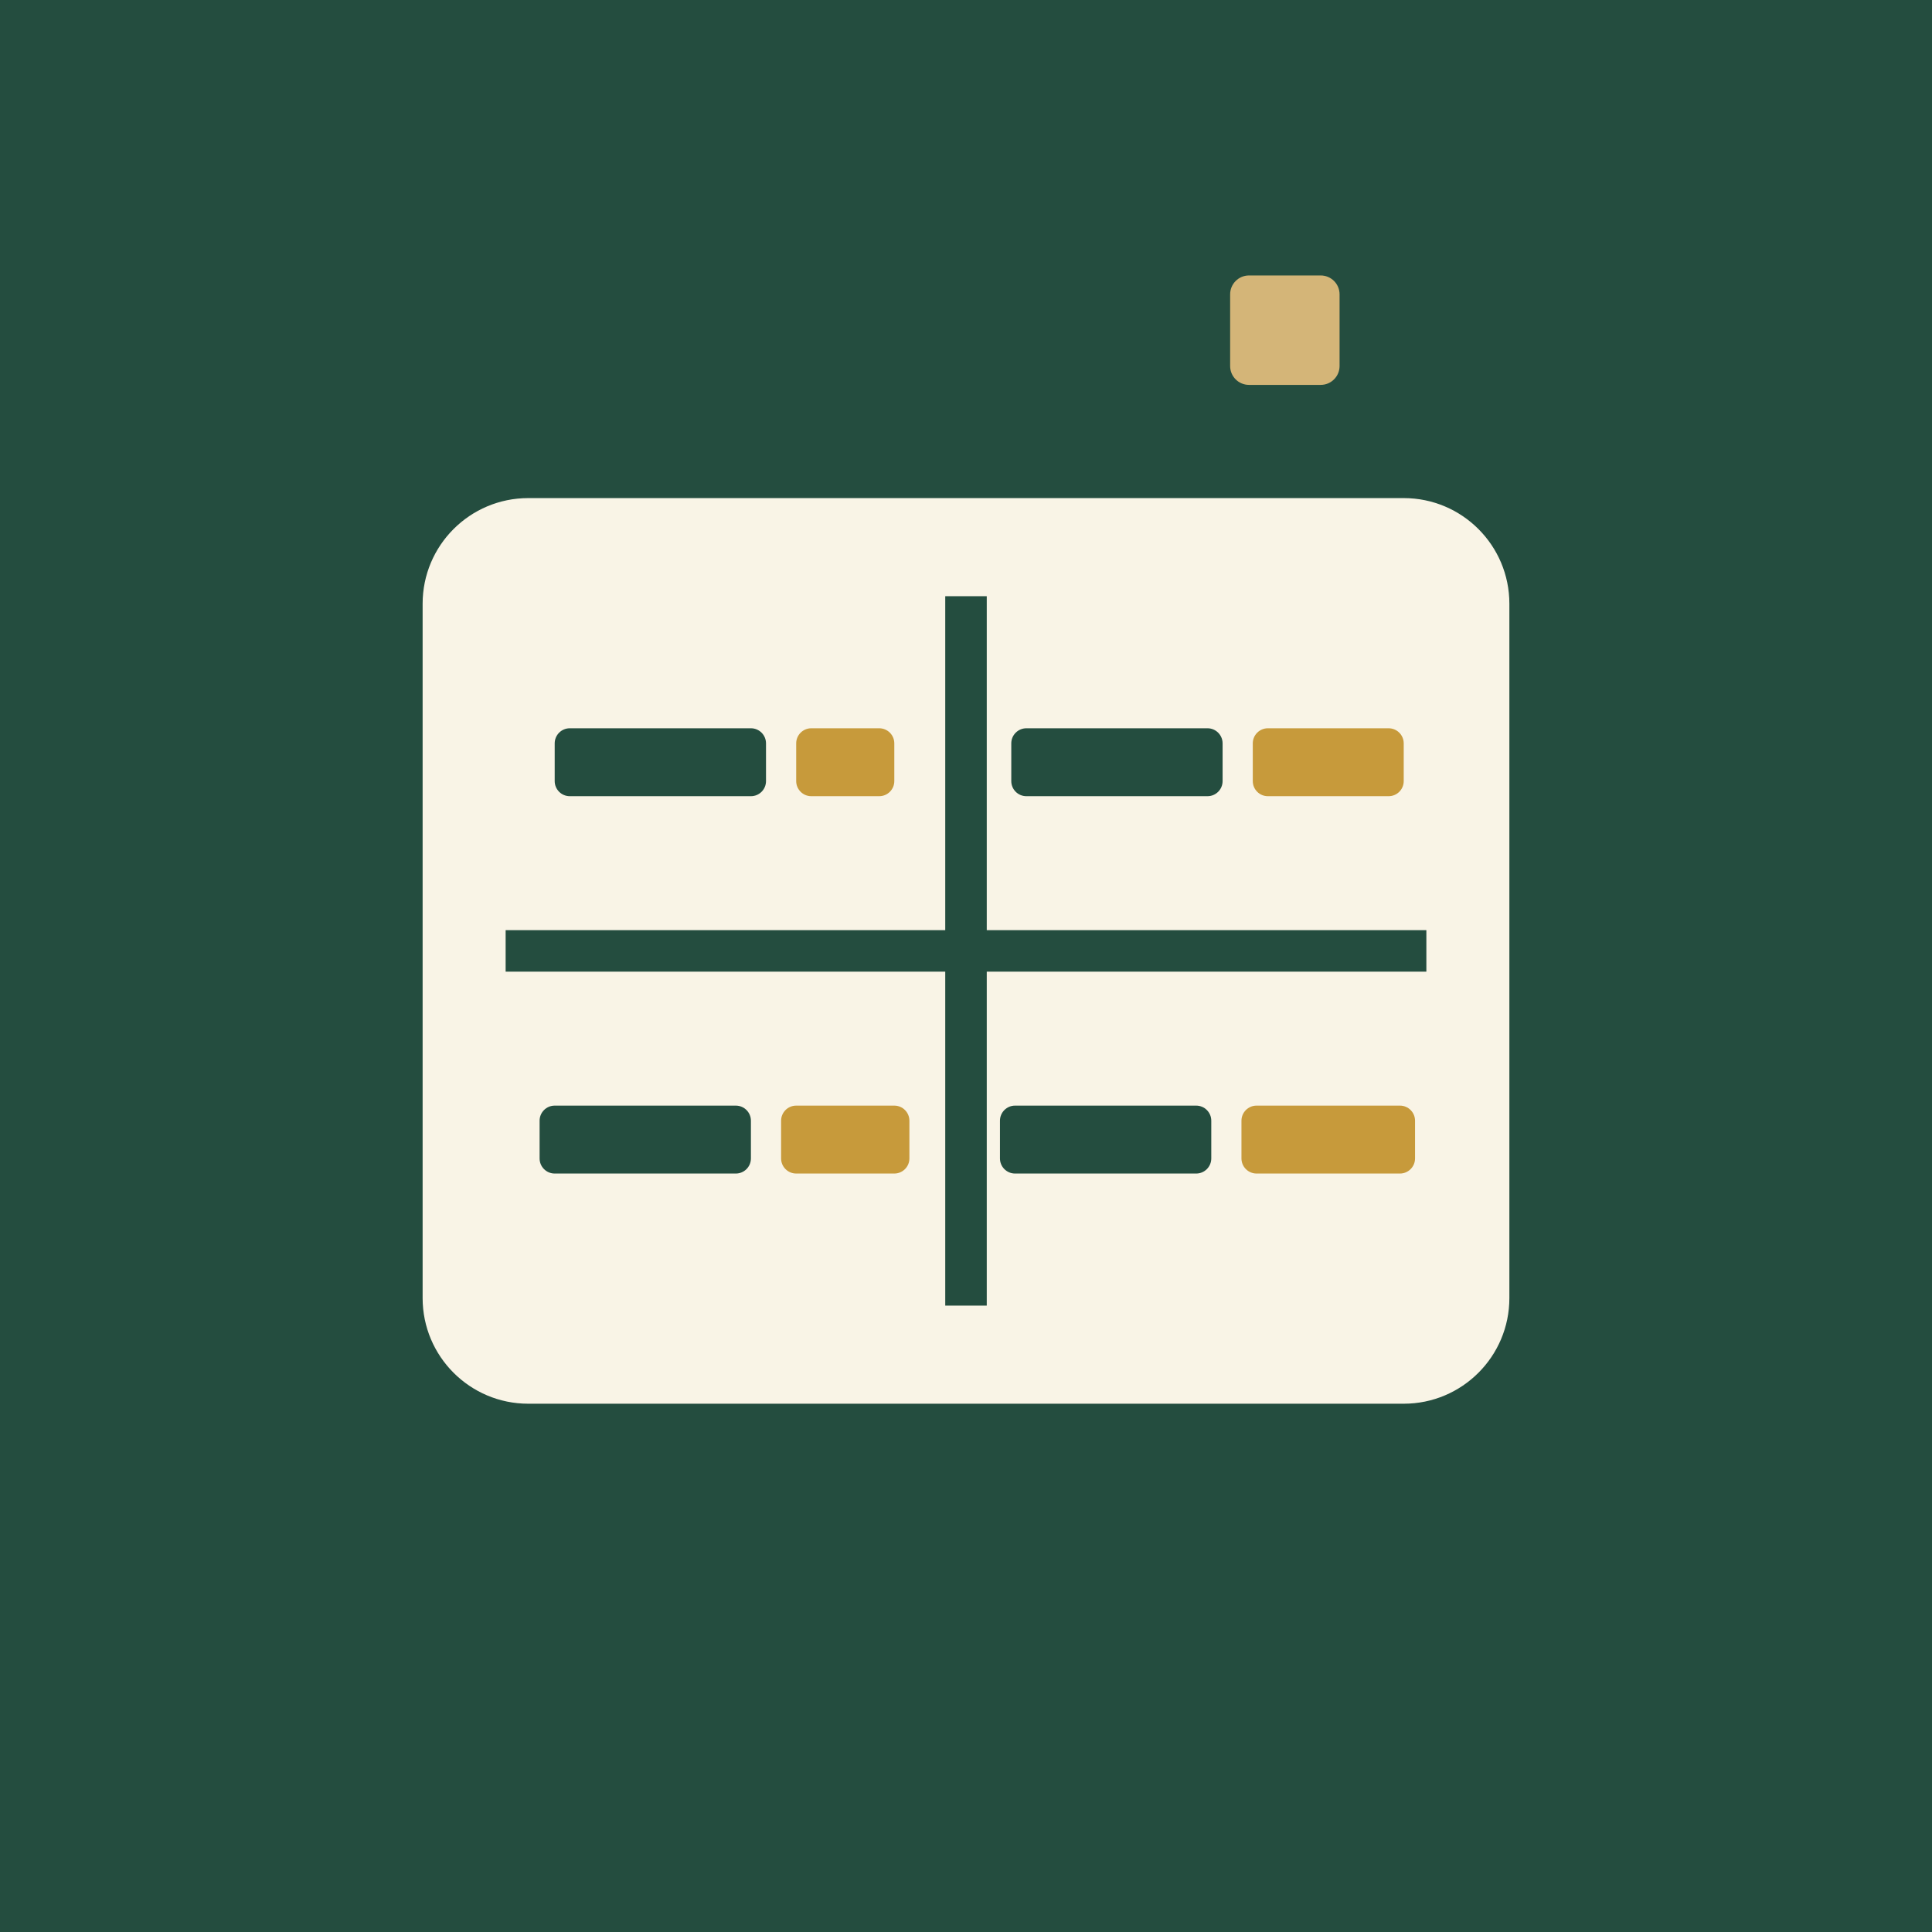
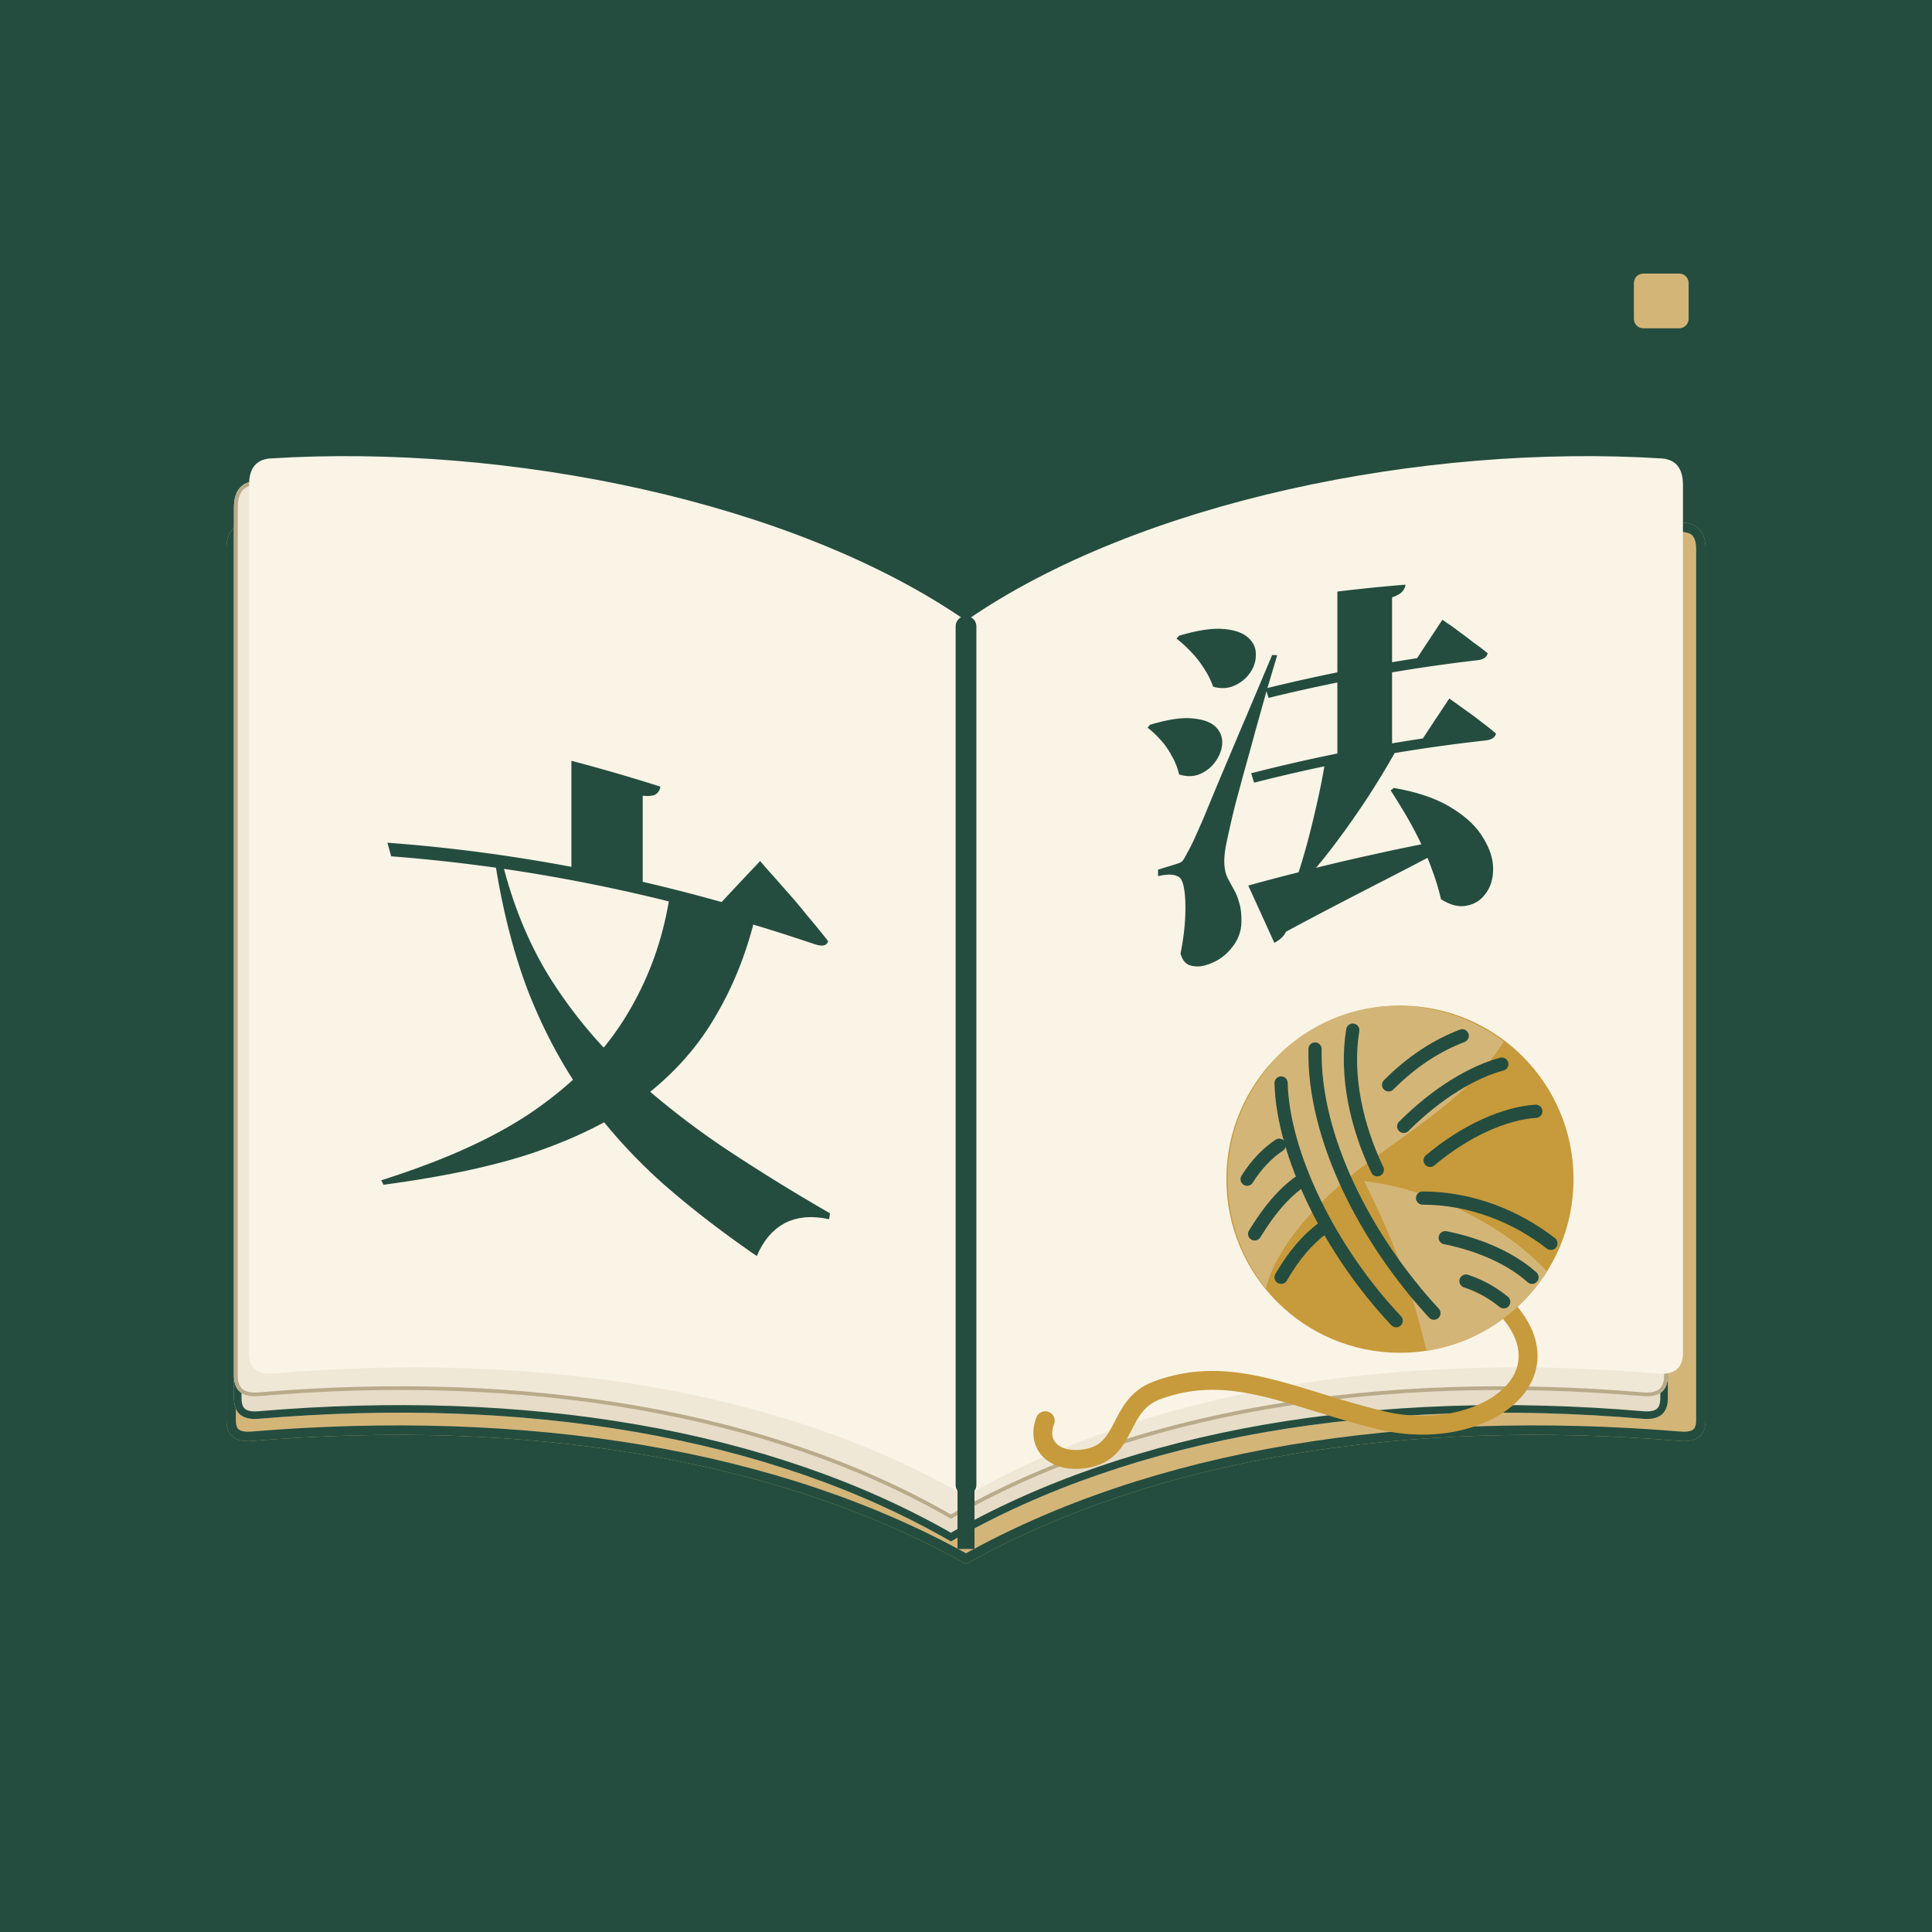
- <svg xmlns="http://www.w3.org/2000/svg" viewBox="0 0 512 512">
-   <path fill="#244D3F" d="M0 0h512v512H0z" />
-   <rect x="112" y="132" width="288" height="240" rx="28" fill="#F9F4E6" />
-   <path stroke="#244D3F" stroke-width="11" d="M256 158V346M134 252H378" />
-   <rect x="147" y="193" width="56" height="18" rx="4" fill="#244D3F" />
-   <rect x="211" y="193" width="26" height="18" rx="4" fill="#C79A3B" />
-   <rect x="268" y="193" width="56" height="18" rx="4" fill="#244D3F" />
-   <rect x="332" y="193" width="40" height="18" rx="4" fill="#C79A3B" />
-   <rect x="143" y="293" width="56" height="18" rx="4" fill="#244D3F" />
-   <rect x="207" y="293" width="34" height="18" rx="4" fill="#C79A3B" />
-   <rect x="265" y="293" width="56" height="18" rx="4" fill="#244D3F" />
-   <rect x="329" y="293" width="46" height="18" rx="4" fill="#C79A3B" />
-   <rect x="326" y="73" width="29" height="29" rx="5" fill="#D4B578" />
+ <svg xmlns="http://www.w3.org/2000/svg" xmlns:xlink="http://www.w3.org/1999/xlink" width="1024" height="1024" viewBox="0 0 1024 1024" fill="none">
+   <rect width="1024" height="1024" fill="#244D3F" />
+   <use xlink:href="#stroke0_3_525" fill="#D4B578" />
+   <mask id="stroke1_3_525" fill="white">
+     <use xlink:href="#stroke0_3_525" />
+   </mask>
+   <path d="M512 363.317C418.126 300.088 262.358 268.975 131.347 277.004C123.782 277.674 120 282.357 120 291.055V752.724C120 760.753 124.47 764.433 133.411 763.764C278.863 751.721 411.937 772.797 512 829C612.063 772.797 745.137 751.721 890.589 763.764C899.53 764.433 904 760.753 904 752.724V291.055C904 282.357 900.218 277.674 892.653 277.004C761.642 268.975 605.874 300.088 512 363.317Z" stroke-width="10" stroke-linejoin="round" stroke="#244D3F" mask="url(#stroke1_3_525)" />
+   <use xlink:href="#stroke2_3_525" fill="#E6DCC7" />
+   <mask id="stroke3_3_525" fill="white">
+     <use xlink:href="#stroke2_3_525" />
+   </mask>
+   <path d="M504 353C413 290 262 259 135 267C127.667 267.667 124 272.333 124 281V741C124 749 128.333 752.667 137 752C278 740 407 761 504 817C601 761 730 740 871 752C879.667 752.667 884 749 884 741V281C884 272.333 880.333 267.667 873 267C746 259 595 290 504 353Z" stroke-width="8" stroke-linejoin="round" stroke="#244D3F" mask="url(#stroke3_3_525)" />
+   <use xlink:href="#stroke4_3_525" fill="#F0E8D7" />
+   <mask id="stroke5_3_525" fill="white">
+     <use xlink:href="#stroke4_3_525" />
+   </mask>
+   <path d="M504 341C413 278 262 247 135 255C127.667 255.667 124 260.333 124 269V729C124 737 128.333 740.667 137 740C278 728 407 749 504 805C601 749 730 728 871 740C879.667 740.667 884 737 884 729V269C884 260.333 880.333 255.667 873 255C746 247 595 278 504 341Z" stroke-width="4" stroke="#B9AB8A" mask="url(#stroke5_3_525)" />
+   <path d="M512 329C421 266 270 235 143 243C135.667 243.667 132 248.333 132 257V717C132 725 136.333 728.667 145 728C286 716 415 737 512 793C609 737 738 716 879 728C887.667 728.667 892 725 892 717V257C892 248.333 888.333 243.667 881 243C754 235 603 266 512 329Z" fill="#F9F4E6" />
+   <path d="M512 332V787" stroke-width="11" stroke-linecap="round" stroke="#244D3F" />
+   <path d="M512 787V821" stroke-width="9" stroke="#244D3F" />
+   <path d="M797 692C834 730 785 765 733 753C686 742 653 722 613 737C592 745 598 769 576 773C559 776 549 766 554 753" stroke-width="10" stroke-linecap="round" stroke="#C79A3B" />
+   <path d="M742 717C792.81 717 834 675.81 834 625C834 574.19 792.81 533 742 533C691.19 533 650 574.19 650 625C650 675.81 691.19 717 742 717Z" fill="#C79A3B" />
+   <path d="M680 557C714 526 762 526 797 552C780 580 749 598 720 620C693 641 675 665 671 683C643 648 642 594 680 557Z" fill="#D4B578" />
+   <path d="M723 626C758 630 797 649 820 674C805 697 782 712 756 716C748 681 737 654 723 626Z" fill="#D4B578" />
+   <path d="M679 574C680 612 705 663 740 700M697 556C696 603 724 657 760 696M717 546C713 570 719 597 730 620" stroke-width="7" stroke-linecap="round" stroke="#244D3F" />
+   <path d="M736 575C749 562 762 554 775 549M744 597C762 579 781 568 796 564M758 615C777 599 798 590 814 589" stroke-width="7" stroke-linecap="round" stroke="#244D3F" />
+   <path d="M754 635C780 635 804 645 822 659M766 656C786 660 802 668 812 677M777 679C786 682 792 686 797 690" stroke-width="7" stroke-linecap="round" stroke="#244D3F" />
+   <path d="M661 625C666 617 672 611 678 607M665 654C673 641 680 633 688 627M679 677C686 665 693 657 701 651" stroke-width="7" stroke-linecap="round" stroke="#244D3F" />
+   <rect x="866" y="145" width="29" height="29" rx="5" fill="#D4B578" />
+   <path d="M265.3 453.198L266.308 457.373L267.375 461.491L268.502 465.552L269.688 469.558L270.933 473.508L272.237 477.403L273.601 481.243L275.024 485.027L276.507 488.757L278.048 492.433L279.649 496.055L281.309 499.623L283.029 503.138L284.808 506.6L286.646 510.01L288.543 513.367L290.5 516.673L292.813 520.337L295.182 523.949L297.606 527.512L300.087 531.024L302.624 534.487L305.217 537.901L307.866 541.266L310.57 544.584L313.331 547.854L316.148 551.077L319.021 554.253L321.95 557.384L324.934 560.47L327.975 563.511L331.072 566.508L334.216 569.434L337.398 572.329L340.618 575.193L343.876 578.026L347.172 580.829L350.506 583.603L353.879 586.348L357.289 589.064L360.737 591.752L364.224 594.412L367.749 597.045L371.311 599.651L374.912 602.231L378.551 604.785L382.228 607.314L385.731 609.643L389.249 611.96L392.78 614.263L396.324 616.554L399.883 618.831L403.455 621.097L407.041 623.35L410.641 625.591L414.255 627.82L417.882 630.037L421.523 632.243L425.178 634.437L428.847 636.619L432.53 638.791L436.226 640.952L439.936 643.102L439.684 644.652L439.432 646.203L436.03 645.57L432.754 645.199L429.604 645.087L426.58 645.234L423.682 645.637L420.91 646.296L418.264 647.21L415.744 648.376L413.421 649.798L411.24 651.436L409.2 653.289L407.302 655.356L405.546 657.637L403.932 660.129L402.459 662.834L401.128 665.749L397.486 663.225L393.884 660.692L390.322 658.15L386.801 655.598L383.32 653.037L379.879 650.465L376.479 647.883L373.119 645.288L369.799 642.682L366.52 640.064L363.281 637.432L360.082 634.788L356.924 632.129L353.806 629.457L350.728 626.77L347.512 623.835L344.346 620.86L341.228 617.844L338.159 614.785L335.139 611.685L332.167 608.542L329.245 605.356L326.371 602.125L323.547 598.851L320.771 595.532L318.044 592.167L315.366 588.757L312.736 585.301L310.156 581.798L307.828 578.485L305.546 575.116L303.312 571.691L301.124 568.208L298.984 564.667L296.891 561.069L294.844 557.413L292.845 553.698L290.893 549.924L288.988 546.092L287.13 542.2L285.319 538.248L283.555 534.235L281.838 530.163L280.168 526.03L278.843 522.511L277.555 518.939L276.304 515.314L275.091 511.636L273.915 507.905L272.776 504.12L271.675 500.282L270.611 496.391L269.584 492.445L268.595 488.446L267.643 484.393L266.728 480.285L265.851 476.123L265.011 471.907L264.208 467.637L263.443 463.311L262.715 458.931L262.024 454.496L263.662 453.846L265.3 453.198ZM302.848 403.237L306.775 404.278L310.702 405.338L314.629 406.415L318.556 407.51L322.483 408.623L326.41 409.755L330.337 410.904L334.264 412.072L338.191 413.257L342.118 414.46L346.045 415.682L349.972 416.921L349.881 417.522L349.736 418.093L349.535 418.634L349.279 419.147L348.968 419.631L348.602 420.086L348.18 420.512L347.704 420.909L347.208 421.215L346.602 421.464L345.885 421.655L345.058 421.789L344.121 421.867L343.074 421.888L341.916 421.852L340.648 421.762V425.484V429.206V432.927V436.649V440.371V444.093V447.815V451.537V455.259V458.98V462.702V466.424V470.146L336.868 469.277L333.088 468.424L329.308 467.588L325.528 466.769L321.748 465.967L317.968 465.181L314.188 464.412L310.408 463.66L306.628 462.924L302.848 462.205V458.274V454.343V450.411V446.48V442.549V438.618V434.687V430.755V426.824V422.893V418.962V415.031V411.099V407.168V403.237ZM205.324 446.657L209.261 446.958L213.198 447.276L217.134 447.613L221.071 447.968L225.008 448.341L228.945 448.732L232.882 449.141L236.818 449.568L240.755 450.013L244.692 450.477L248.629 450.958L252.566 451.458L256.502 451.976L260.439 452.512L264.376 453.066L268.313 453.638L272.25 454.228L276.186 454.836L280.123 455.463L284.06 456.107L287.997 456.77L291.934 457.451L295.87 458.15L299.807 458.867L303.744 459.602L307.681 460.355L311.618 461.127L315.554 461.916L319.491 462.724L323.428 463.549L327.365 464.393L331.302 465.255L335.238 466.135L339.175 467.033L343.112 467.95L347.049 468.884L350.986 469.836L354.922 470.807L358.859 471.796L362.796 472.803L366.733 473.828L370.67 474.871L374.606 475.932L378.543 477.011L382.48 478.109L384.748 475.669L387.016 473.235L389.284 470.808L391.552 468.386L393.82 465.971L396.088 463.561L398.356 461.158L400.624 458.76L402.892 456.369L402.947 456.433L403.113 456.625L403.388 456.946L403.774 457.394L404.27 457.972L404.877 458.677L405.593 459.512L406.42 460.476L407.397 461.562L408.436 462.724L409.539 463.961L410.704 465.276L411.933 466.666L413.224 468.134L414.579 469.679L415.996 471.301L417.449 472.917L418.91 474.57L420.378 476.259L421.855 477.985L423.339 479.748L424.832 481.547L426.332 483.383L427.84 485.256L429.391 487.087L430.896 488.881L432.352 490.638L433.762 492.358L435.124 494.04L436.44 495.685L437.707 497.291L438.928 498.86L438.593 499.689L438.093 500.334L437.428 500.797L436.597 501.078L435.601 501.177L434.439 501.094L433.112 500.83L431.62 500.387L427.685 499.064L423.751 497.759L419.816 496.473L415.881 495.204L411.946 493.954L408.012 492.721L404.077 491.507L400.142 490.311L396.207 489.133L392.273 487.973L388.338 486.831L384.403 485.707L380.468 484.602L376.534 483.514L372.599 482.444L368.664 481.393L364.729 480.36L360.795 479.345L356.86 478.347L352.925 477.368L348.991 476.407L345.056 475.465L341.121 474.54L337.186 473.633L333.252 472.745L329.317 471.874L325.382 471.022L321.447 470.188L317.513 469.371L313.578 468.573L309.643 467.793L305.708 467.032L301.774 466.288L297.839 465.562L293.904 464.854L289.969 464.165L286.035 463.493L282.1 462.84L278.165 462.205L274.231 461.588L270.296 460.989L266.361 460.408L262.426 459.845L258.492 459.3L254.557 458.774L250.622 458.265L246.687 457.775L242.753 457.302L238.818 456.848L234.883 456.412L230.948 455.994L227.014 455.594L223.079 455.212L219.144 454.848L215.209 454.502L211.275 454.175L207.34 453.865L206.332 450.261L205.324 446.657ZM355.516 470.955L359.296 471.907L363.076 472.875L366.856 473.86L370.636 474.862L374.416 475.88L378.196 476.915L381.976 477.967L385.756 479.036L389.536 480.121L393.316 481.223L397.096 482.341L400.876 483.477L400.02 487.058L399.111 490.597L398.15 494.093L397.137 497.547L396.071 500.958L394.954 504.328L393.783 507.655L392.561 510.941L391.286 514.186L389.959 517.389L388.579 520.552L387.148 523.674L385.664 526.755L384.127 529.796L382.538 532.798L380.897 535.76L379.204 538.682L377.482 541.569L375.695 544.406L373.844 547.195L371.928 549.936L369.948 552.629L367.903 555.275L365.794 557.873L363.62 560.426L361.382 562.932L359.079 565.393L356.711 567.809L354.28 570.181L351.783 572.509L349.222 574.794L346.597 577.036L343.907 579.236L341.152 581.395L338.488 583.365L335.76 585.291L332.969 587.174L330.114 589.014L327.195 590.814L324.212 592.572L321.165 594.29L318.055 595.968L314.881 597.608L311.643 599.209L308.341 600.773L304.976 602.3L301.547 603.791L298.054 605.247L294.497 606.668L290.876 608.056L287.192 609.41L283.444 610.733L280.326 611.766L277.159 612.77L273.941 613.748L270.673 614.699L267.356 615.624L263.988 616.523L260.57 617.397L257.103 618.247L253.585 619.073L250.018 619.877L246.4 620.657L242.732 621.416L239.015 622.154L235.247 622.871L231.43 623.569L227.562 624.247L223.645 624.906L219.678 625.548L215.66 626.173L211.593 626.781L207.475 627.373L203.308 627.951L202.678 626.772L202.048 625.593L206.073 624.295L210.04 622.982L213.951 621.653L217.805 620.306L221.602 618.942L225.342 617.56L229.026 616.158L232.652 614.736L236.222 613.294L239.734 611.831L243.19 610.345L246.589 608.837L249.931 607.305L253.216 605.749L256.445 604.168L259.616 602.562L262.731 600.93L265.788 599.271L268.789 597.585L271.733 595.871L274.62 594.129L277.45 592.358L280.224 590.557L282.94 588.726L286.129 586.47L289.245 584.183L292.288 581.865L295.258 579.514L298.155 577.13L300.978 574.711L303.729 572.258L306.406 569.77L309.011 567.245L311.542 564.684L314 562.085L316.385 559.448L318.698 556.772L320.937 554.057L323.103 551.302L325.195 548.507L327.215 545.671L329.162 542.793L331.035 539.874L332.836 536.912L334.683 533.736L336.458 530.529L338.159 527.291L339.789 524.021L341.345 520.72L342.829 517.386L344.241 514.02L345.58 510.62L346.846 507.187L348.04 503.72L349.161 500.219L350.209 496.684L351.185 493.114L352.089 489.509L352.919 485.869L353.677 482.194L354.363 478.483L354.976 474.737L355.516 470.955Z" fill="#244D3F" />
+   <path d="M670.816 364.898L674.638 363.963L678.459 363.045L682.281 362.145L686.103 361.261L689.925 360.395L693.746 359.545L697.568 358.713L701.39 357.898L705.211 357.099L709.033 356.318L712.855 355.554L716.677 354.807L720.498 354.077L724.32 353.365L728.142 352.669L731.963 351.99L735.785 351.329L739.607 350.684L743.429 350.057L747.25 349.446L751.072 348.853L753.312 345.441L755.552 342.035L757.792 338.635L760.032 335.241L762.272 331.852L764.512 328.47L764.551 328.497L764.668 328.58L764.863 328.719L765.136 328.912L765.487 329.161L765.916 329.466L766.423 329.826L767.008 330.243L767.65 330.658L768.328 331.11L769.042 331.601L769.792 332.129L770.578 332.695L771.4 333.3L772.258 333.942L773.152 334.623L774.115 335.323L775.084 336.035L776.059 336.76L777.04 337.497L778.027 338.247L779.02 339.009L780.019 339.783L781.024 340.57L782.065 341.306L783.076 342.034L784.057 342.755L785.008 343.469L785.929 344.175L786.82 344.873L787.681 345.564L788.512 346.247L788.26 346.994L787.888 347.659L787.396 348.242L786.784 348.741L786.052 349.159L785.2 349.495L784.228 349.75L783.136 349.923L779.179 350.389L775.223 350.874L771.266 351.377L767.31 351.898L763.353 352.438L759.397 352.995L755.44 353.572L751.483 354.166L747.527 354.779L743.57 355.41L739.614 356.059L735.657 356.726L731.701 357.412L727.744 358.116L723.787 358.839L719.831 359.58L715.874 360.339L711.918 361.116L707.961 361.912L704.005 362.726L700.048 363.558L696.091 364.408L692.135 365.277L688.178 366.164L684.222 367.07L680.265 367.993L676.309 368.935L672.352 369.896L671.584 367.396L670.816 364.898ZM663.136 409.836L667.093 408.833L671.05 407.848L675.007 406.881L678.963 405.933L682.92 405.004L686.877 404.092L690.834 403.199L694.791 402.324L698.748 401.467L702.705 400.629L706.662 399.809L710.618 399.007L714.575 398.224L718.532 397.459L722.489 396.712L726.446 395.983L730.403 395.273L734.36 394.581L738.317 393.908L742.273 393.252L746.23 392.615L750.187 391.997L754.144 391.396L756.48 387.85L758.816 384.311L761.152 380.778L763.488 377.251L765.824 373.731L768.16 370.217L768.199 370.244L768.316 370.328L768.511 370.467L768.784 370.662L769.135 370.912L769.564 371.219L770.071 371.581L770.656 372L771.301 372.462L771.988 372.956L772.717 373.48L773.488 374.036L774.301 374.624L775.156 375.242L776.053 375.893L776.992 376.575L778.003 377.277L779.02 377.997L780.043 378.735L781.072 379.492L782.107 380.268L783.148 381.062L784.195 381.874L785.248 382.706L786.292 383.494L787.312 384.275L788.308 385.047L789.28 385.811L790.228 386.567L791.152 387.314L792.052 388.053L792.928 388.784L792.676 389.53L792.304 390.193L791.812 390.773L791.2 391.269L790.468 391.683L789.616 392.015L788.644 392.264L787.552 392.432L783.588 392.879L779.624 393.344L775.66 393.828L771.697 394.329L767.733 394.85L763.769 395.388L759.805 395.945L755.841 396.52L751.877 397.114L747.913 397.726L743.949 398.356L739.986 399.005L736.022 399.672L732.058 400.358L728.094 401.061L724.13 401.784L720.166 402.524L716.202 403.283L712.238 404.06L708.275 404.856L704.311 405.67L700.347 406.502L696.383 407.353L692.419 408.222L688.455 409.11L684.491 410.015L680.527 410.94L676.564 411.882L672.6 412.843L668.636 413.822L664.672 414.82L663.904 412.327L663.136 409.836ZM708.832 313.543L712.442 313.108L716.051 312.688L719.661 312.284L723.27 311.895L726.88 311.521L730.49 311.162L734.099 310.818L737.709 310.49L741.318 310.177L744.928 309.879L744.859 310.364L744.748 310.844L744.595 311.318L744.4 311.788L744.163 312.252L743.884 312.711L743.563 313.165L743.2 313.614L742.822 314.002L742.36 314.386L741.814 314.767L741.184 315.143L740.47 315.516L739.672 315.885L738.79 316.251L737.824 316.615V320.546V324.477V328.409V332.34V336.272V340.203V344.135V348.066V351.997V355.929V359.86V363.792V367.723V371.655V375.586V379.517V383.449V387.38V391.312V395.243V399.175L734.2 399.793L730.576 400.427L726.952 401.076L723.328 401.74L719.704 402.42L716.08 403.115L712.456 403.825L708.832 404.551V400.594V396.637V392.68V388.724V384.767V380.81V376.853V372.896V368.939V364.982V361.025V357.069V353.112V349.155V345.198V341.241V337.284V333.327V329.37V325.414V321.457V317.5V313.543ZM738.784 417.637L742.996 418.422L747.014 419.314L750.837 420.313L754.466 421.414L757.901 422.616L761.141 423.915L764.187 425.311L767.039 426.8L769.696 428.382L772.474 430.191L775.048 432.052L777.418 433.964L779.584 435.925L781.546 437.933L783.304 439.988L784.858 442.087L786.208 444.23L787.423 446.333L788.476 448.419L789.367 450.488L790.096 452.539L790.663 454.573L791.068 456.587L791.311 458.584L791.392 460.561L791.332 462.442L791.152 464.246L790.852 465.973L790.432 467.623L789.892 469.196L789.232 470.692L788.452 472.112L787.552 473.456L786.553 474.743L785.476 475.896L784.321 476.915L783.088 477.801L781.777 478.553L780.388 479.173L778.921 479.661L777.376 480.016L775.819 480.253L774.22 480.3L772.579 480.157L770.896 479.825L769.171 479.304L767.404 478.594L765.595 477.695L763.744 476.608L763.294 474.699L762.808 472.789L762.286 470.879L761.728 468.969L761.134 467.057L760.504 465.145L759.838 463.233L759.136 461.321L758.449 459.407L757.732 457.504L756.985 455.611L756.208 453.73L755.401 451.86L754.564 450.002L753.697 448.154L752.8 446.318L751.882 444.45L750.952 442.603L750.01 440.777L749.056 438.972L748.09 437.187L747.112 435.424L746.122 433.682L745.12 431.96L744.112 430.259L743.104 428.577L742.096 426.914L741.088 425.271L740.08 423.646L739.072 422.041L738.064 420.455L737.056 418.888L737.92 418.262L738.784 417.637ZM624.928 336.942L628.576 335.905L632.032 335.041L635.296 334.349L638.368 333.826L641.248 333.469L643.936 333.278L646.432 333.25L648.736 333.384L650.914 333.636L652.936 333.989L654.802 334.443L656.512 334.996L658.066 335.646L659.464 336.395L660.706 337.24L661.792 338.18L662.734 339.144L663.544 340.155L664.222 341.212L664.768 342.316L665.182 343.465L665.464 344.659L665.614 345.899L665.632 347.185L665.584 348.424L665.44 349.645L665.2 350.849L664.864 352.035L664.432 353.204L663.904 354.355L663.28 355.49L662.56 356.607L661.759 357.683L660.892 358.692L659.959 359.636L658.96 360.514L657.895 361.326L656.764 362.073L655.567 362.755L654.304 363.372L652.993 363.893L651.652 364.286L650.281 364.551L648.88 364.689L647.449 364.699L645.988 364.582L644.497 364.337L642.976 363.966L642.52 362.698L642.016 361.439L641.464 360.187L640.864 358.942L640.216 357.706L639.52 356.478L638.776 355.258L637.984 354.047L637.204 352.842L636.4 351.668L635.572 350.526L634.72 349.416L633.844 348.338L632.944 347.291L632.02 346.277L631.072 345.294L630.115 344.3L629.164 343.348L628.219 342.437L627.28 341.567L626.347 340.738L625.42 339.95L624.499 339.204L623.584 338.499L624.256 337.72L624.928 336.942ZM609.568 384.127L613.075 383.116L616.396 382.28L619.531 381.616L622.48 381.121L625.243 380.794L627.82 380.634L630.211 380.638L632.416 380.805L634.453 381.053L636.34 381.397L638.077 381.836L639.664 382.369L641.101 382.996L642.388 383.714L643.525 384.525L644.512 385.426L645.361 386.394L646.084 387.403L646.681 388.454L647.152 389.545L647.497 390.678L647.716 391.851L647.809 393.064L647.776 394.318L647.635 395.539L647.404 396.748L647.083 397.946L646.672 399.133L646.171 400.309L645.58 401.474L644.899 402.629L644.128 403.773L643.327 404.818L642.46 405.798L641.527 406.714L640.528 407.565L639.463 408.352L638.332 409.076L637.135 409.736L635.872 410.332L634.609 410.774L633.316 411.095L631.993 411.295L630.64 411.373L629.257 411.33L627.844 411.167L626.401 410.883L624.928 410.478L624.616 409.183L624.256 407.908L623.848 406.654L623.392 405.421L622.888 404.208L622.336 403.017L621.736 401.846L621.088 400.696L620.449 399.511L619.78 398.36L619.081 397.243L618.352 396.159L617.593 395.109L616.804 394.093L615.985 393.112L615.136 392.164L614.272 391.207L613.408 390.293L612.544 389.421L611.68 388.593L610.816 387.807L609.952 387.065L609.088 386.365L608.224 385.708L608.896 384.917L609.568 384.127ZM622.816 458.155L623.416 457.968L623.968 457.783L624.472 457.601L624.928 457.422L625.336 457.246L625.696 457.072L626.008 456.9L626.272 456.731L626.569 456.46L626.884 456.105L627.217 455.666L627.568 455.145L627.937 454.54L628.324 453.852L628.729 453.081L629.152 452.227L629.482 451.653L629.8 451.088L630.106 450.533L630.4 449.987L630.682 449.452L630.952 448.925L631.21 448.409L631.456 447.902L631.75 447.318L632.056 446.694L632.374 446.031L632.704 445.329L633.046 444.587L633.4 443.807L633.766 442.986L634.144 442.127L634.591 441.145L635.068 440.084L635.575 438.941L636.112 437.719L636.679 436.416L637.276 435.033L637.903 433.57L638.56 432.027L639.259 430.331L640.012 428.507L640.819 426.554L641.68 424.473L642.595 422.263L643.564 419.926L644.587 417.46L645.664 414.867L646.852 412.062L648.112 409.083L649.444 405.929L650.848 402.603L652.324 399.104L653.872 395.431L655.492 391.587L657.184 387.571L658.634 384.169L660.141 380.624L661.706 376.937L663.328 373.107L665.008 369.135L666.746 365.021L668.541 360.766L670.394 356.37L672.304 351.833L674.272 347.155L675.616 347.214L676.96 347.275L676.327 349.377L675.676 351.544L675.007 353.775L674.32 356.072L673.615 358.433L672.892 360.86L672.151 363.351L671.392 365.908L670.669 368.495L669.94 371.102L669.205 373.73L668.464 376.377L667.717 379.045L666.964 381.733L666.205 384.441L665.44 387.169L664.72 389.839L664 392.491L663.28 395.126L662.56 397.743L661.84 400.343L661.12 402.926L660.4 405.491L659.68 408.039L659.017 410.485L658.372 412.867L657.745 415.186L657.136 417.439L656.545 419.629L655.972 421.754L655.417 423.815L654.88 425.811L654.418 427.653L653.992 429.371L653.602 430.966L653.248 432.438L652.93 433.786L652.648 435.011L652.402 436.112L652.192 437.089L651.859 438.522L651.532 439.954L651.211 441.385L650.896 442.814L650.587 444.242L650.284 445.668L649.987 447.092L649.696 448.515L649.474 449.85L649.288 451.134L649.138 452.366L649.024 453.546L648.946 454.674L648.904 455.75L648.898 456.775L648.928 457.748L648.994 458.774L649.096 459.766L649.234 460.725L649.408 461.649L649.618 462.54L649.864 463.397L650.146 464.221L650.464 465.011L650.851 465.728L651.244 466.456L651.643 467.195L652.048 467.944L652.459 468.703L652.876 469.474L653.299 470.254L653.728 471.046L654.196 471.848L654.64 472.687L655.06 473.562L655.456 474.475L655.828 475.423L656.176 476.408L656.5 477.43L656.8 478.488L657.112 479.543L657.376 480.676L657.592 481.889L657.76 483.18L657.88 484.549L657.952 485.997L657.976 487.524L657.952 489.129L657.823 490.993L657.532 492.815L657.079 494.596L656.464 496.336L655.687 498.035L654.748 499.694L653.647 501.313L652.384 502.893L651.037 504.426L649.588 505.832L648.037 507.113L646.384 508.269L644.629 509.3L642.772 510.207L640.813 510.991L638.752 511.652L637.792 511.893L636.832 512.068L635.872 512.179L634.912 512.225L633.952 512.205L632.992 512.121L632.032 511.972L631.072 511.758L630.148 511.445L629.296 510.997L628.516 510.415L627.808 509.698L627.172 508.846L626.608 507.859L626.116 506.737L625.696 505.48L626.197 502.852L626.644 500.276L627.037 497.753L627.376 495.282L627.661 492.863L627.892 490.497L628.069 488.182L628.192 485.92L628.267 483.731L628.3 481.64L628.291 479.644L628.24 477.745L628.147 475.943L628.012 474.237L627.835 472.628L627.616 471.115L627.352 469.729L627.04 468.502L626.68 467.433L626.272 466.523L625.816 465.772L625.312 465.179L624.76 464.745L624.16 464.469L623.668 464.246L623.152 464.053L622.612 463.893L622.048 463.764L621.46 463.667L620.848 463.602L620.212 463.568L619.552 463.566L618.874 463.591L618.184 463.639L617.482 463.709L616.768 463.801L616.042 463.915L615.304 464.052L614.554 464.211L613.792 464.392V462.664V460.936L613.819 460.928L613.9 460.902L614.035 460.86L614.224 460.801L614.467 460.725L614.764 460.632L615.115 460.523L615.52 460.396L616.003 460.246L616.492 460.094L616.987 459.941L617.488 459.786L617.995 459.629L618.508 459.471L619.027 459.311L619.552 459.15L620.107 458.98L620.62 458.823L621.091 458.679L621.52 458.549L621.907 458.431L622.252 458.326L622.555 458.234L622.816 458.155ZM661.6 469.366L664.072 468.682L666.784 467.938L669.736 467.138L672.928 466.283L676.36 465.376L680.032 464.42L683.944 463.419L688.096 462.375L691.558 461.48L695.108 460.577L698.746 459.665L702.473 458.746L706.288 457.822L710.191 456.893L714.183 455.96L718.263 455.026L722.431 454.09L726.688 453.155L730.315 452.344L733.963 451.541L737.632 450.747L741.323 449.963L745.035 449.189L748.768 448.424L752.523 447.671L756.299 446.928L760.096 446.196L763.915 445.475L767.755 444.765L771.616 444.068L771.712 445.207L771.808 446.347L769.037 447.914L766.102 449.543L763.001 451.236L759.735 452.994L756.304 454.82L752.708 456.715L748.947 458.682L745.02 460.722L740.929 462.839L736.672 465.033L733.727 466.549L730.678 468.117L727.525 469.739L724.268 471.415L720.907 473.147L717.441 474.936L713.872 476.784L710.198 478.691L706.42 480.66L702.539 482.691L698.553 484.785L694.463 486.945L690.269 489.172L685.97 491.466L681.568 493.831L681.316 494.355L681.04 494.855L680.74 495.331L680.416 495.782L680.068 496.209L679.696 496.612L679.3 496.991L678.88 497.345L678.448 497.724L678.016 498.079L677.584 498.41L677.152 498.717L676.72 499.001L676.288 499.26L675.856 499.496L675.424 499.709L674.042 496.664L672.659 493.622L671.277 490.582L669.894 487.545L668.512 484.509L667.13 481.476L665.747 478.445L664.365 475.417L662.982 472.39L661.6 469.366ZM702.496 402.593L706.374 401.788L710.253 401.001L714.131 400.231L718.01 399.479L721.888 398.744L725.766 398.027L729.645 397.328L733.523 396.646L737.402 395.982L741.28 395.335L739.522 398.515L737.704 401.727L735.826 404.971L733.888 408.247L731.89 411.556L729.832 414.899L727.714 418.275L725.536 421.685L723.319 425.049L721.084 428.379L718.831 431.677L716.56 434.942L714.271 438.175L711.964 441.375L709.639 444.543L707.296 447.679L704.95 450.753L702.616 453.736L700.294 456.626L697.984 459.423L695.686 462.129L693.4 464.741L691.126 467.262L688.864 469.689L687.136 470.081L685.408 470.476L686.032 468.815L686.656 467.095L687.28 465.314L687.904 463.475L688.528 461.575L689.152 459.616L689.776 457.598L690.4 455.52L691.021 453.398L691.636 451.248L692.245 449.07L692.848 446.863L693.445 444.628L694.036 442.365L694.621 440.074L695.2 437.755L695.77 435.425L696.328 433.105L696.874 430.794L697.408 428.491L697.93 426.198L698.44 423.913L698.938 421.638L699.424 419.371L699.892 417.129L700.336 414.929L700.756 412.77L701.152 410.652L701.524 408.575L701.872 406.54L702.196 404.546L702.496 402.593Z" fill="#244D3F" />
+   <defs>
+     <path id="stroke0_3_525" d="M512 363.317C418.126 300.088 262.358 268.975 131.347 277.004C123.782 277.674 120 282.357 120 291.055V752.724C120 760.753 124.47 764.433 133.411 763.764C278.863 751.721 411.937 772.797 512 829C612.063 772.797 745.137 751.721 890.589 763.764C899.53 764.433 904 760.753 904 752.724V291.055C904 282.357 900.218 277.674 892.653 277.004C761.642 268.975 605.874 300.088 512 363.317Z" />
+     <path id="stroke2_3_525" d="M504 353C413 290 262 259 135 267C127.667 267.667 124 272.333 124 281V741C124 749 128.333 752.667 137 752C278 740 407 761 504 817C601 761 730 740 871 752C879.667 752.667 884 749 884 741V281C884 272.333 880.333 267.667 873 267C746 259 595 290 504 353Z" />
+     <path id="stroke4_3_525" d="M504 341C413 278 262 247 135 255C127.667 255.667 124 260.333 124 269V729C124 737 128.333 740.667 137 740C278 728 407 749 504 805C601 749 730 728 871 740C879.667 740.667 884 737 884 729V269C884 260.333 880.333 255.667 873 255C746 247 595 278 504 341Z" />
+   </defs>
</svg>
